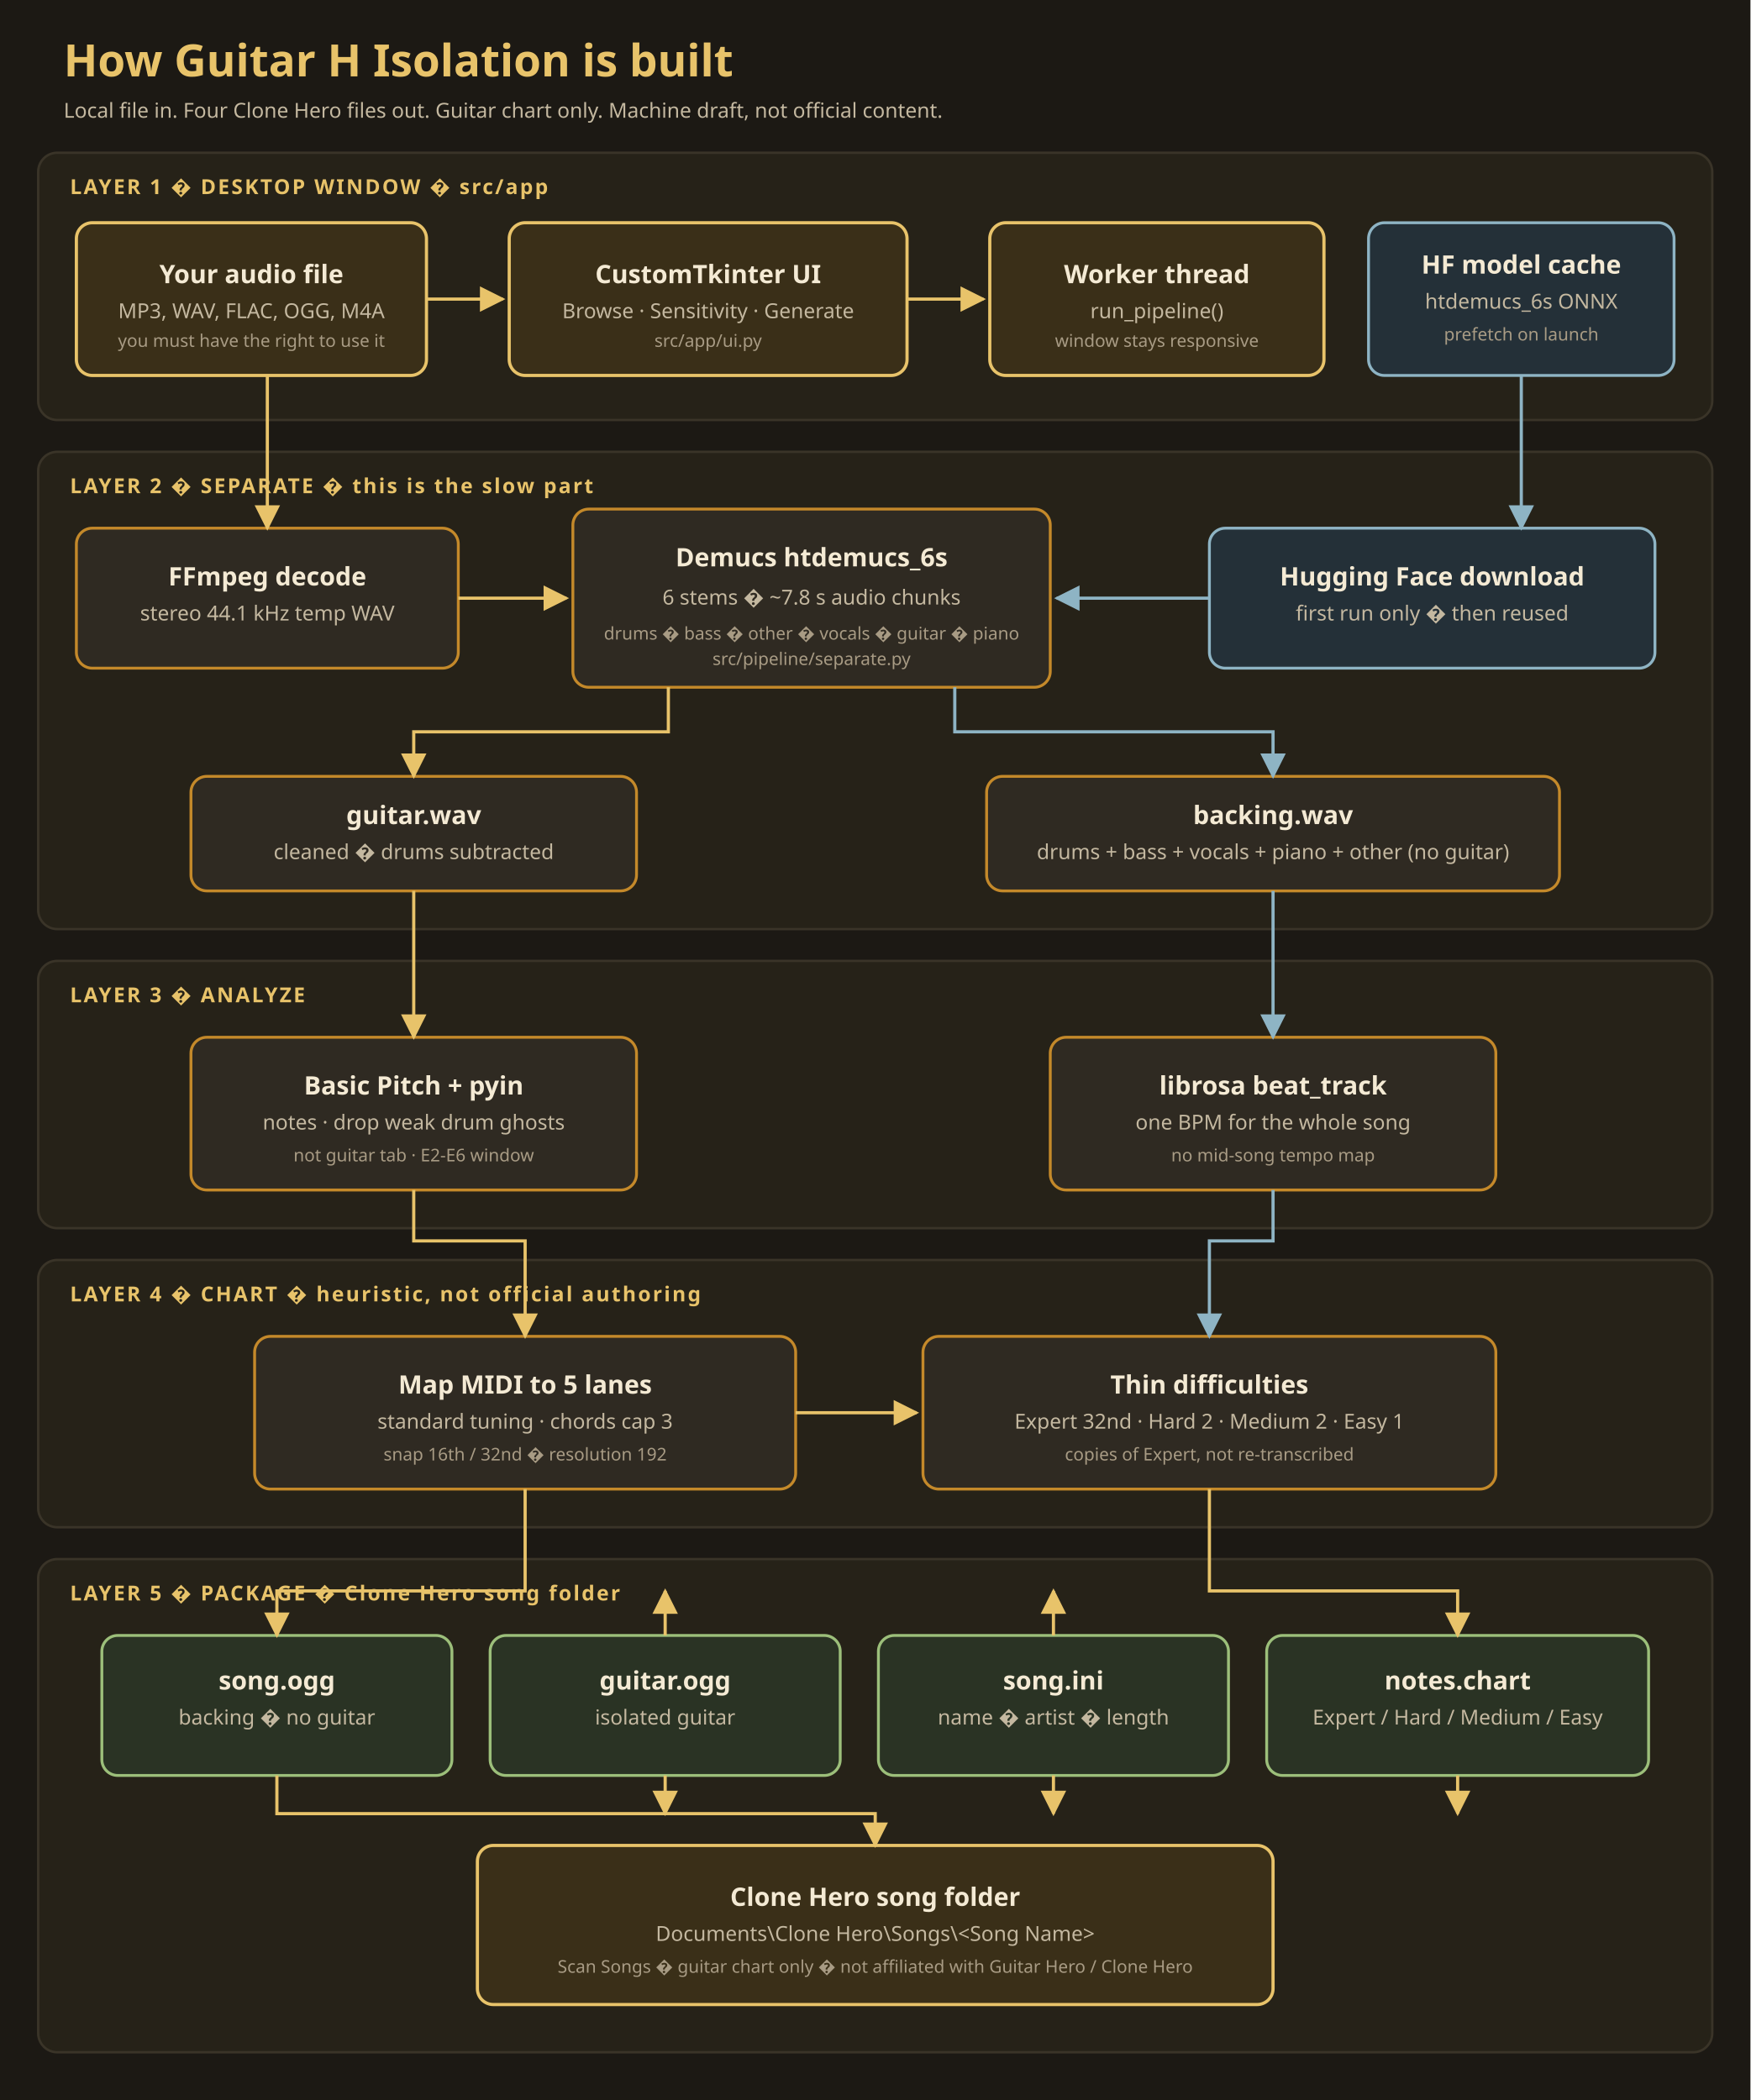
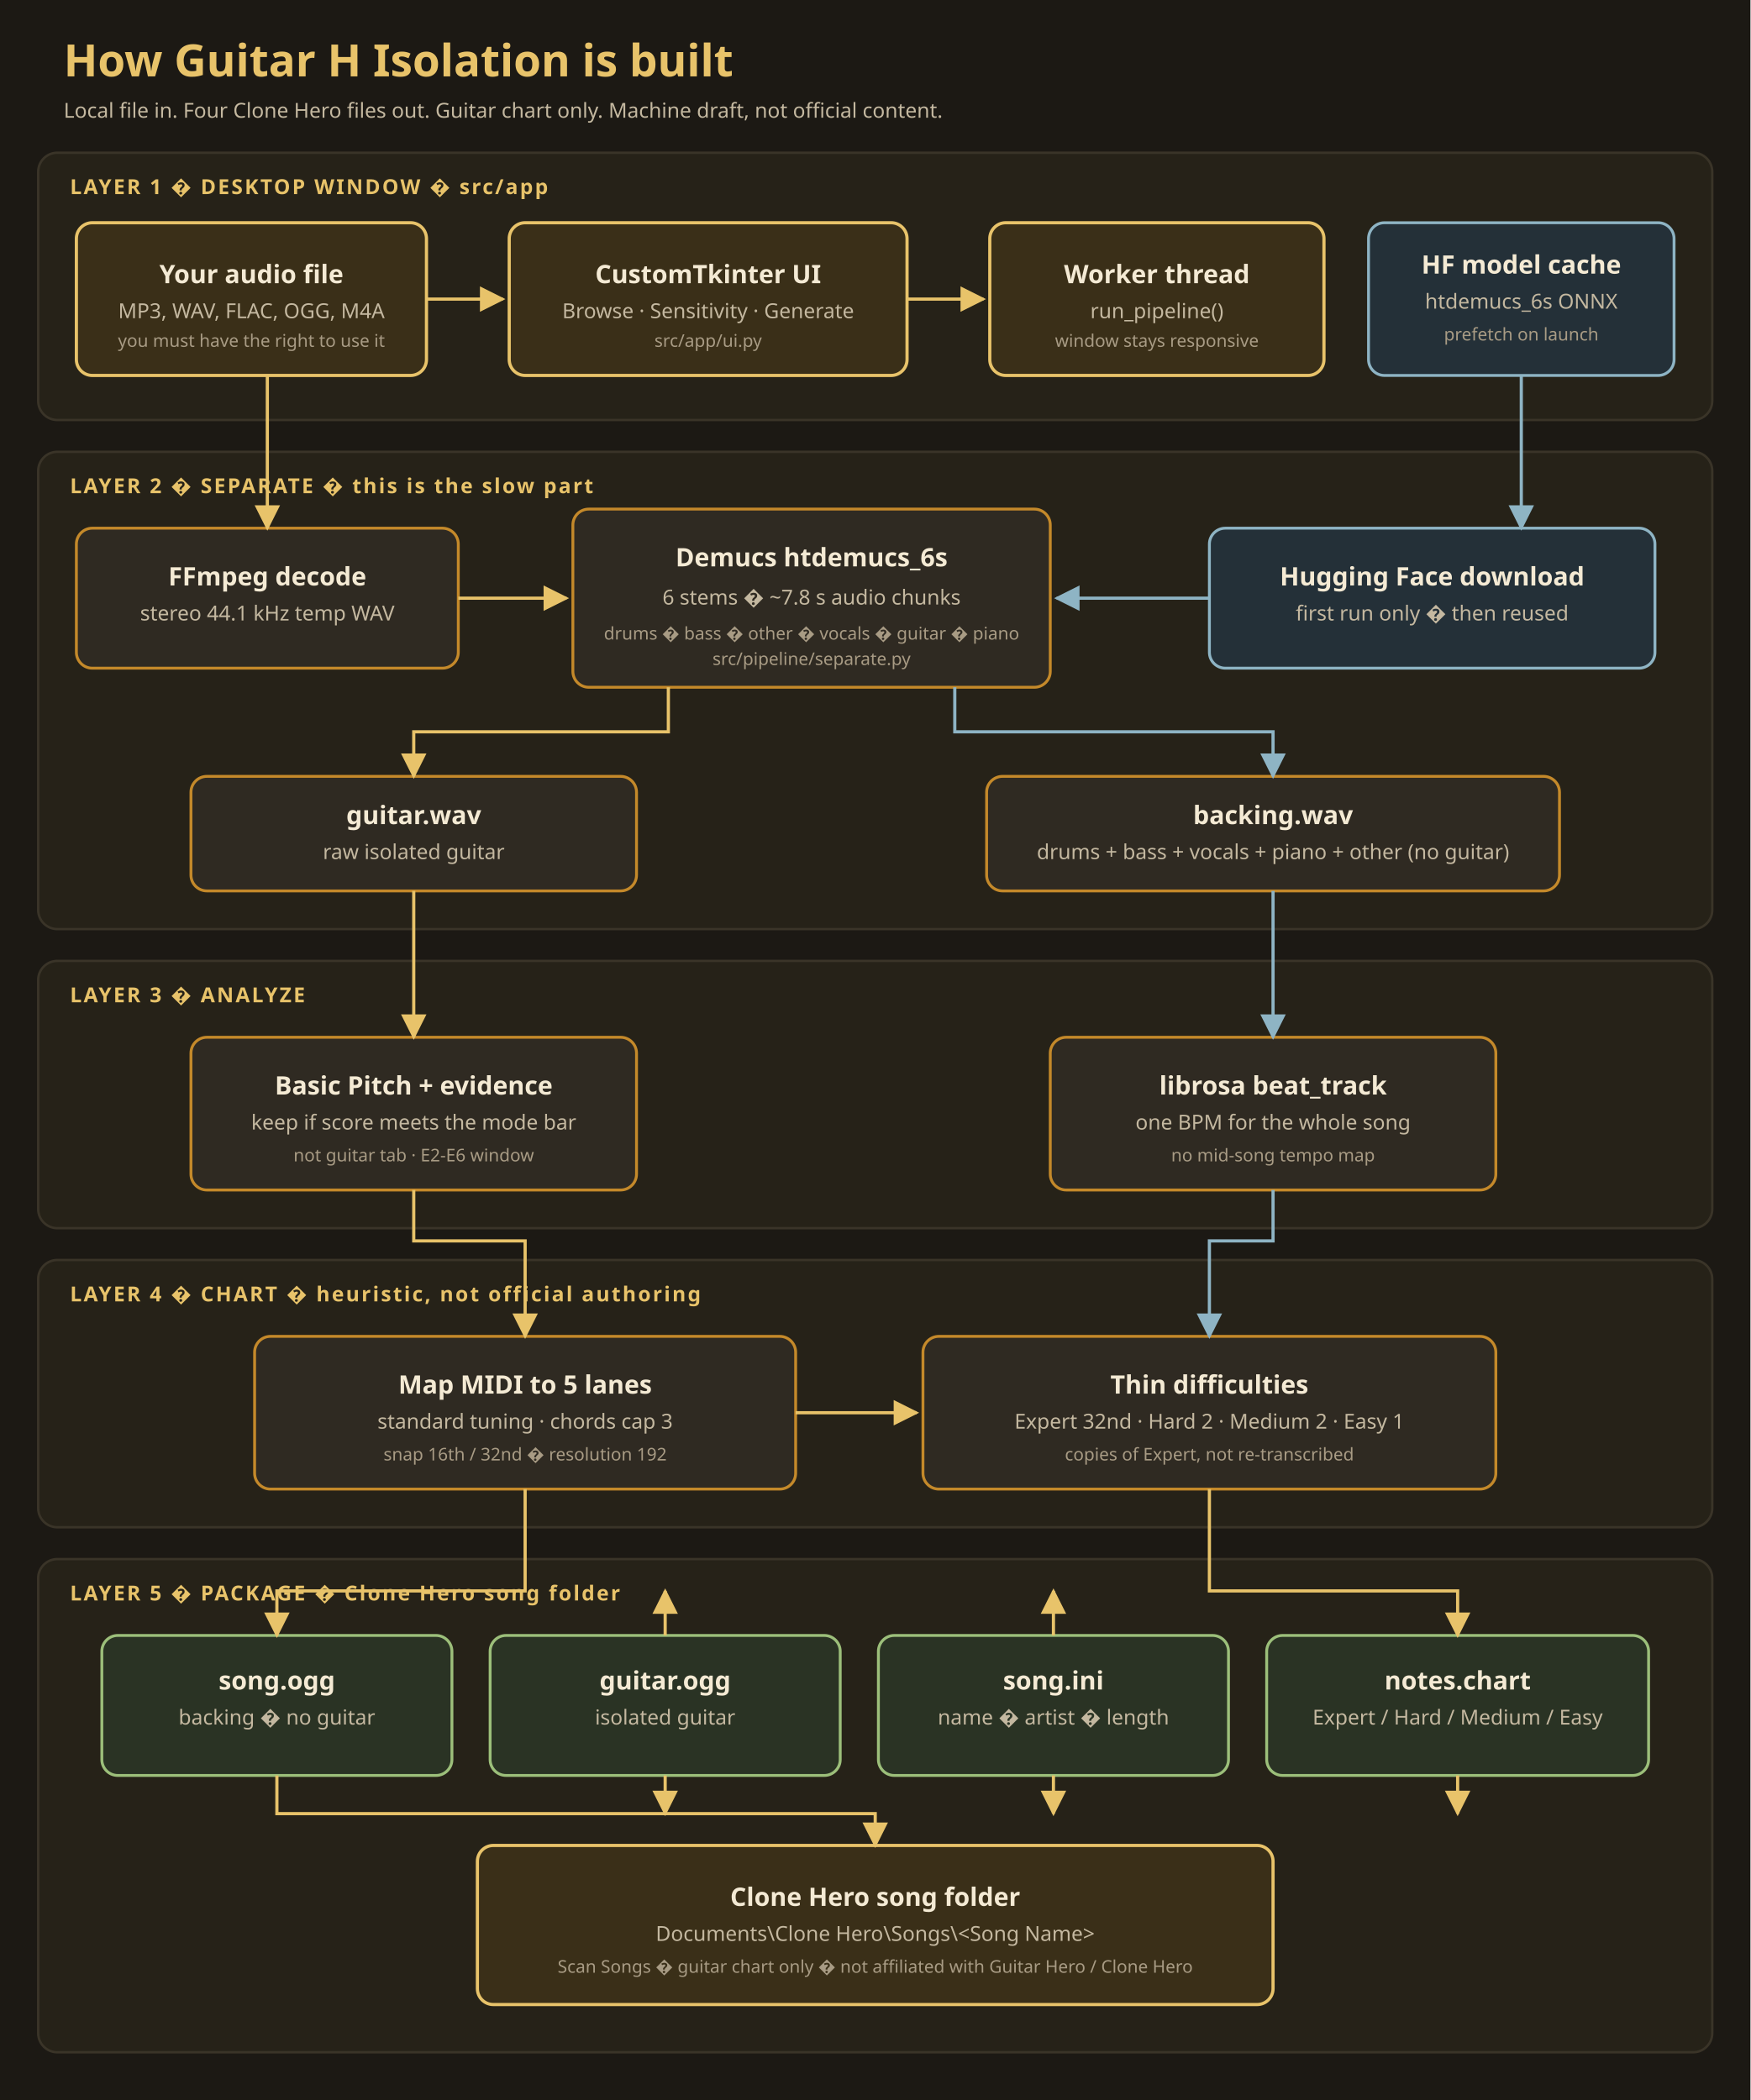
<svg xmlns="http://www.w3.org/2000/svg" viewBox="0 0 1100 1320" role="img" aria-labelledby="title desc">
  <defs>
    <marker id="arrow" viewBox="0 0 10 10" refX="9" refY="5" markerWidth="8" markerHeight="8" orient="auto-start-reverse">
      <path d="M 0 0 L 10 5 L 0 10 z" fill="#e8c36a" />
    </marker>
    <marker id="arrow-muted" viewBox="0 0 10 10" refX="9" refY="5" markerWidth="8" markerHeight="8" orient="auto-start-reverse">
      <path d="M 0 0 L 10 5 L 0 10 z" fill="#8eb4c4" />
    </marker>
    <style>
      .bg { fill: #1c1914; }
      .band { fill: #262218; stroke: #3a3428; stroke-width: 1.5; }
      .box { fill: #2f2a22; stroke: #c4892a; stroke-width: 1.8; }
      .box-ui { fill: #3a2f18; stroke: #e8c36a; stroke-width: 2; }
      .box-out { fill: #2a3324; stroke: #9cbf7a; stroke-width: 1.8; }
      .box-side { fill: #243038; stroke: #8eb4c4; stroke-width: 1.8; }
      .title { fill: #e8c36a; font-family: Segoe UI, Calibri, sans-serif; font-size: 28px; font-weight: 700; }
      .band-label { fill: #e8c36a; font-family: Segoe UI, Calibri, sans-serif; font-size: 13px; font-weight: 700; letter-spacing: 1.2px; }
      .h { fill: #f4ead4; font-family: Segoe UI, Calibri, sans-serif; font-size: 16px; font-weight: 700; }
      .p { fill: #c4b8a0; font-family: Segoe UI, Calibri, sans-serif; font-size: 13px; }
      .tiny { fill: #a89b84; font-family: Segoe UI, Calibri, sans-serif; font-size: 11px; }
      .line { stroke: #e8c36a; stroke-width: 2; fill: none; marker-end: url(#arrow); }
      .line-muted { stroke: #8eb4c4; stroke-width: 2; fill: none; marker-end: url(#arrow-muted); }
    </style>
  </defs>
  <rect class="bg" width="1100" height="1320" />
  <text class="title" x="40" y="48">How Guitar H Isolation is built</text>
  <text class="p" x="40" y="74">Local file in. Four Clone Hero files out. Guitar chart only. Machine draft, not official content.</text>
  <rect class="band" x="24" y="96" width="1052" height="168" rx="12" />
  <text class="band-label" x="44" y="122">LAYER 1  �  DESKTOP WINDOW  �  src/app</text>
  <rect class="box-ui" x="48" y="140" width="220" height="96" rx="10" />
  <text class="h" x="158" y="178" text-anchor="middle">Your audio file</text>
  <text class="p" x="158" y="200" text-anchor="middle">MP3, WAV, FLAC, OGG, M4A</text>
  <text class="tiny" x="158" y="218" text-anchor="middle">you must have the right to use it</text>
  <rect class="box-ui" x="320" y="140" width="250" height="96" rx="10" />
  <text class="h" x="445" y="178" text-anchor="middle">CustomTkinter UI</text>
  <text class="p" x="445" y="200" text-anchor="middle">Browse · Sensitivity · Generate</text>
  <text class="tiny" x="445" y="218" text-anchor="middle">src/app/ui.py</text>
  <rect class="box-ui" x="622" y="140" width="210" height="96" rx="10" />
  <text class="h" x="727" y="178" text-anchor="middle">Worker thread</text>
  <text class="p" x="727" y="200" text-anchor="middle">run_pipeline()</text>
  <text class="tiny" x="727" y="218" text-anchor="middle">window stays responsive</text>
  <rect class="box-side" x="860" y="140" width="192" height="96" rx="10" />
  <text class="h" x="956" y="172" text-anchor="middle">HF model cache</text>
  <text class="p" x="956" y="194" text-anchor="middle">htdemucs_6s ONNX</text>
  <text class="tiny" x="956" y="214" text-anchor="middle">prefetch on launch</text>
  <path class="line" d="M 268 188 H 316" />
  <path class="line" d="M 570 188 H 618" />
  <rect class="band" x="24" y="284" width="1052" height="300" rx="12" />
  <text class="band-label" x="44" y="310">LAYER 2  �  SEPARATE  �  this is the slow part</text>
  <rect class="box" x="48" y="332" width="240" height="88" rx="10" />
  <text class="h" x="168" y="368" text-anchor="middle">FFmpeg decode</text>
  <text class="p" x="168" y="390" text-anchor="middle">stereo 44.1 kHz temp WAV</text>
  <rect class="box" x="360" y="320" width="300" height="112" rx="10" />
  <text class="h" x="510" y="356" text-anchor="middle">Demucs  htdemucs_6s</text>
  <text class="p" x="510" y="380" text-anchor="middle">6 stems � ~7.8 s audio chunks</text>
  <text class="tiny" x="510" y="402" text-anchor="middle">drums � bass � other � vocals � guitar � piano</text>
  <text class="tiny" x="510" y="418" text-anchor="middle">src/pipeline/separate.py</text>
  <rect class="box-side" x="760" y="332" width="280" height="88" rx="10" />
  <text class="h" x="900" y="368" text-anchor="middle">Hugging Face download</text>
  <text class="p" x="900" y="390" text-anchor="middle">first run only � then reused</text>
  <path class="line" d="M 168 236 V 332" />
  <path class="line" d="M 288 376 H 356" />
  <path class="line-muted" d="M 760 376 H 664" />
  <path class="line-muted" d="M 956 236 V 332" />
  <rect class="box" x="120" y="488" width="280" height="72" rx="10" />
  <text class="h" x="260" y="518" text-anchor="middle">guitar.wav</text>
-   <text class="p" x="260" y="540" text-anchor="middle">cleaned � drums subtracted</text>
+   <text class="p" x="260" y="540" text-anchor="middle">raw isolated guitar</text>
  <rect class="box" x="620" y="488" width="360" height="72" rx="10" />
  <text class="h" x="800" y="518" text-anchor="middle">backing.wav</text>
  <text class="p" x="800" y="540" text-anchor="middle">drums + bass + vocals + piano + other   (no guitar)</text>
  <path class="line" d="M 420 432 V 460 H 260 V 488" />
  <path class="line-muted" d="M 600 432 V 460 H 800 V 488" />
  <rect class="band" x="24" y="604" width="1052" height="168" rx="12" />
  <text class="band-label" x="44" y="630">LAYER 3  �  ANALYZE</text>
  <rect class="box" x="120" y="652" width="280" height="96" rx="10" />
-   <text class="h" x="260" y="688" text-anchor="middle">Basic Pitch + pyin</text>
-   <text class="p" x="260" y="710" text-anchor="middle">notes · drop weak drum ghosts</text>
+   <text class="h" x="260" y="688" text-anchor="middle">Basic Pitch + evidence</text>
+   <text class="p" x="260" y="710" text-anchor="middle">keep if score meets the mode bar</text>
  <text class="tiny" x="260" y="730" text-anchor="middle">not guitar tab · E2-E6 window</text>
  <rect class="box" x="660" y="652" width="280" height="96" rx="10" />
  <text class="h" x="800" y="688" text-anchor="middle">librosa beat_track</text>
  <text class="p" x="800" y="710" text-anchor="middle">one BPM for the whole song</text>
  <text class="tiny" x="800" y="730" text-anchor="middle">no mid-song tempo map</text>
  <path class="line" d="M 260 560 V 652" />
  <path class="line-muted" d="M 800 560 V 652" />
  <rect class="band" x="24" y="792" width="1052" height="168" rx="12" />
  <text class="band-label" x="44" y="818">LAYER 4  �  CHART  �  heuristic, not official authoring</text>
  <rect class="box" x="160" y="840" width="340" height="96" rx="10" />
  <text class="h" x="330" y="876" text-anchor="middle">Map MIDI to 5 lanes</text>
  <text class="p" x="330" y="898" text-anchor="middle">standard tuning · chords cap 3</text>
  <text class="tiny" x="330" y="918" text-anchor="middle">snap 16th / 32nd � resolution 192</text>
  <rect class="box" x="580" y="840" width="360" height="96" rx="10" />
  <text class="h" x="760" y="876" text-anchor="middle">Thin difficulties</text>
  <text class="p" x="760" y="898" text-anchor="middle">Expert 32nd · Hard 2 · Medium 2 · Easy 1</text>
  <text class="tiny" x="760" y="918" text-anchor="middle">copies of Expert, not re-transcribed</text>
  <path class="line" d="M 260 748 V 780 H 330 V 840" />
  <path class="line-muted" d="M 800 748 V 780 H 760 V 840" />
  <path class="line" d="M 500 888 H 576" />
  <rect class="band" x="24" y="980" width="1052" height="310" rx="12" />
  <text class="band-label" x="44" y="1006">LAYER 5  �  PACKAGE  �  Clone Hero song folder</text>
  <rect class="box-out" x="64" y="1028" width="220" height="88" rx="10" />
  <text class="h" x="174" y="1062" text-anchor="middle">song.ogg</text>
  <text class="p" x="174" y="1084" text-anchor="middle">backing � no guitar</text>
  <rect class="box-out" x="308" y="1028" width="220" height="88" rx="10" />
  <text class="h" x="418" y="1062" text-anchor="middle">guitar.ogg</text>
  <text class="p" x="418" y="1084" text-anchor="middle">isolated guitar</text>
  <rect class="box-out" x="552" y="1028" width="220" height="88" rx="10" />
  <text class="h" x="662" y="1062" text-anchor="middle">song.ini</text>
  <text class="p" x="662" y="1084" text-anchor="middle">name � artist � length</text>
  <rect class="box-out" x="796" y="1028" width="240" height="88" rx="10" />
  <text class="h" x="916" y="1062" text-anchor="middle">notes.chart</text>
  <text class="p" x="916" y="1084" text-anchor="middle">Expert / Hard / Medium / Easy</text>
  <rect class="box-ui" x="300" y="1160" width="500" height="100" rx="10" />
  <text class="h" x="550" y="1198" text-anchor="middle">Clone Hero song folder</text>
  <text class="p" x="550" y="1220" text-anchor="middle">Documents\Clone Hero\Songs\&lt;Song Name&gt;</text>
  <text class="tiny" x="550" y="1240" text-anchor="middle">Scan Songs � guitar chart only � not affiliated with Guitar Hero / Clone Hero</text>
  <path class="line" d="M 330 936 V 1000 H 174 V 1028" />
  <path class="line" d="M 418 1028 V 1000" />
  <path class="line" d="M 662 1028 V 1000" />
  <path class="line" d="M 760 936 V 1000 H 916 V 1028" />
  <path class="line" d="M 174 1116 V 1140 H 550 V 1160" />
  <path class="line" d="M 418 1116 V 1140" />
  <path class="line" d="M 662 1116 V 1140" />
  <path class="line" d="M 916 1116 V 1140" />
</svg>
